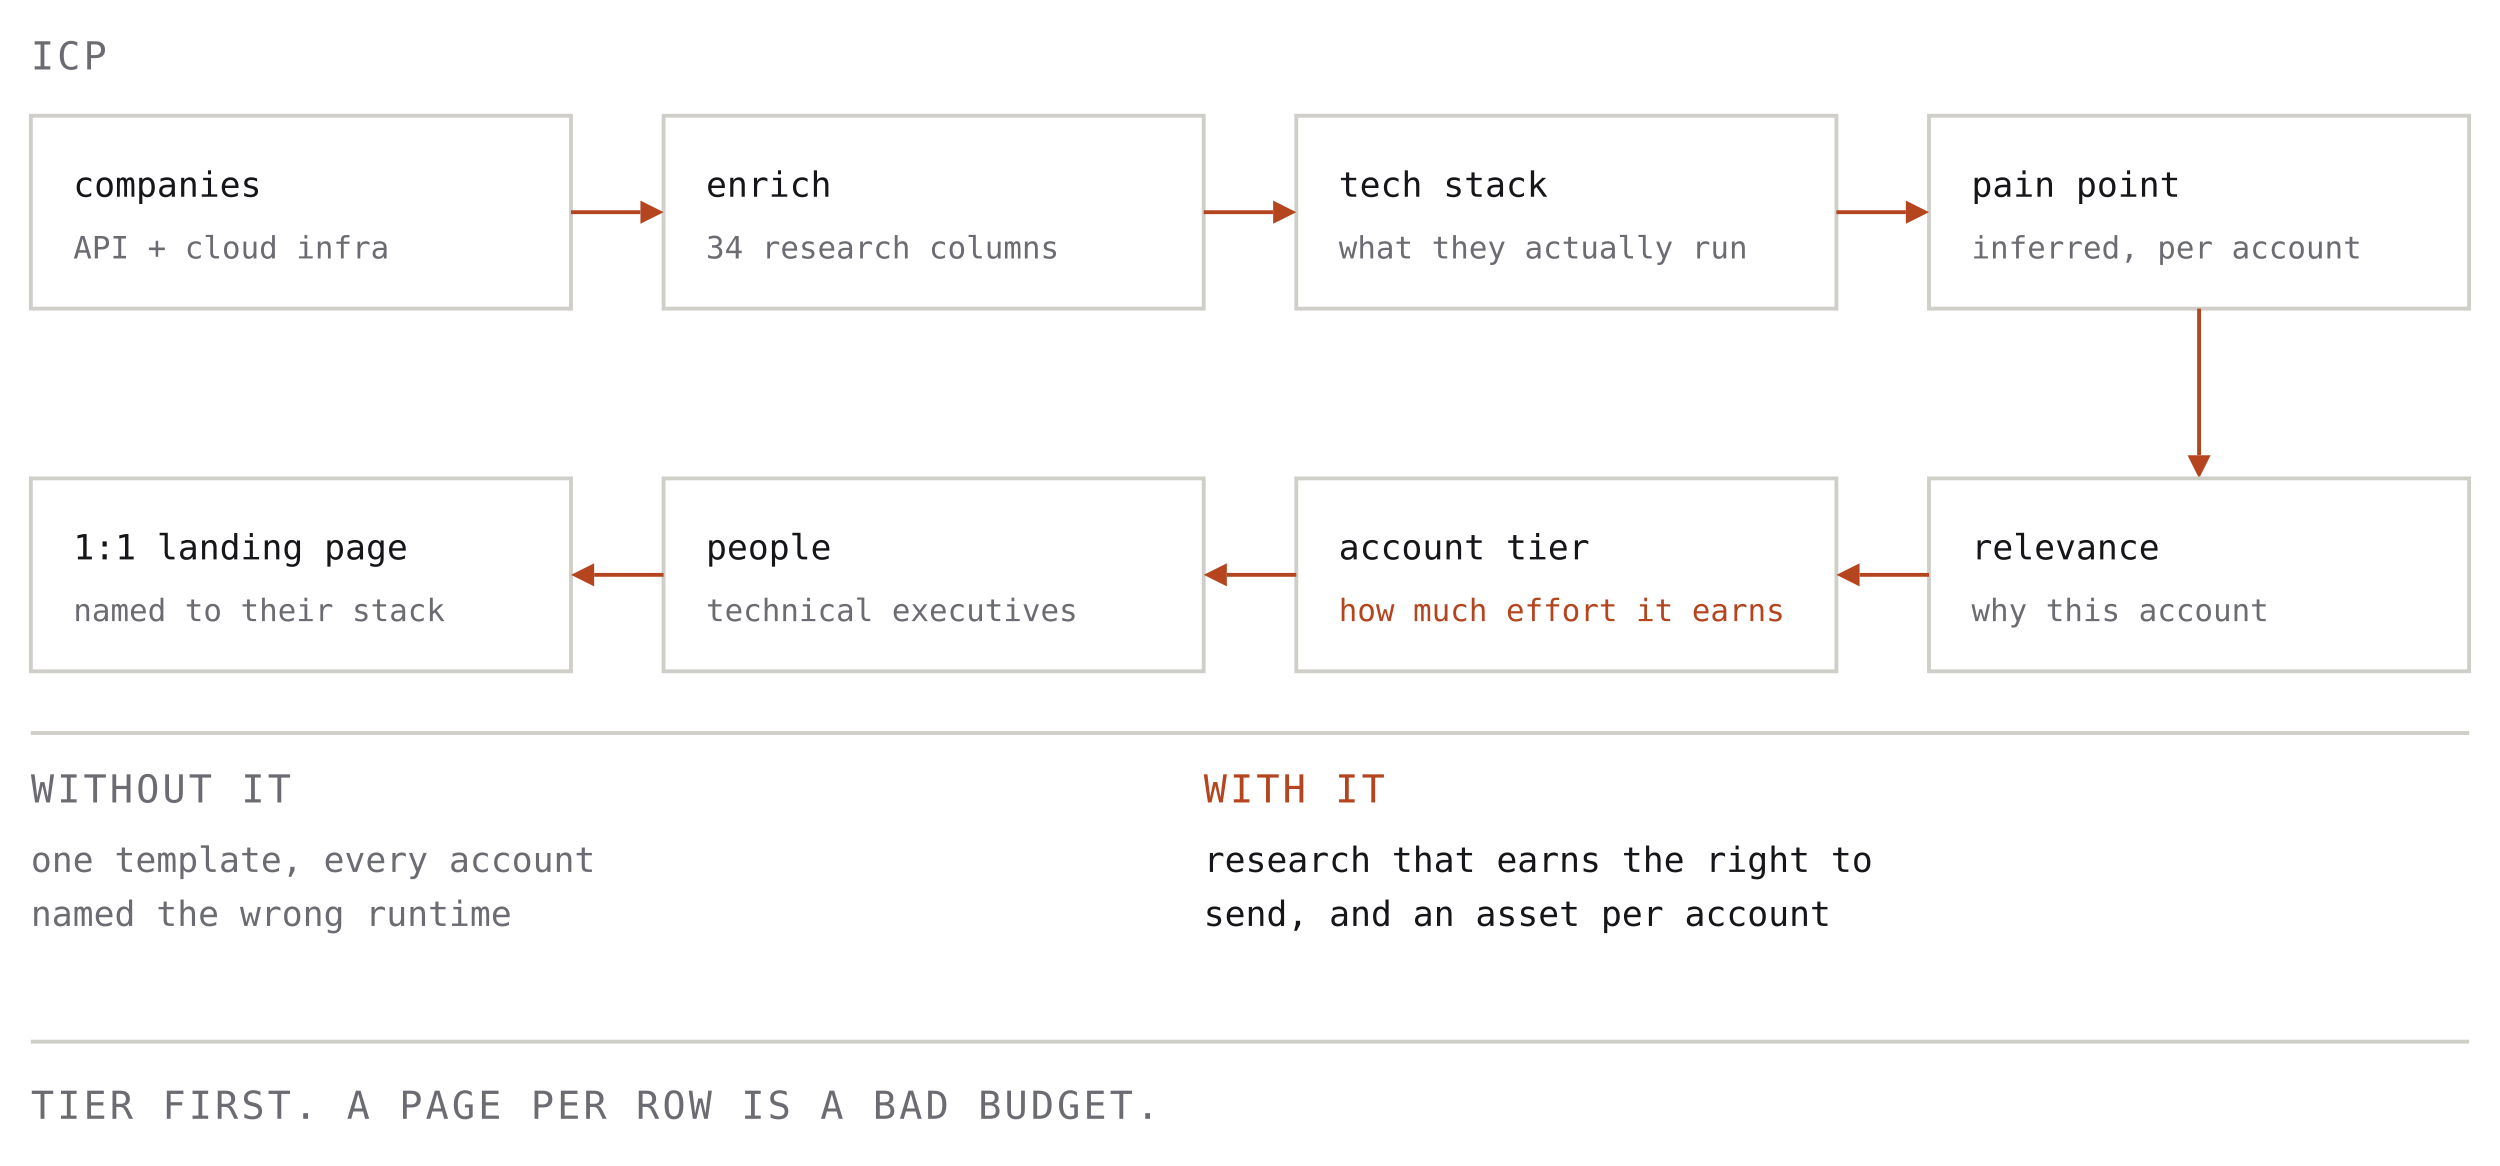
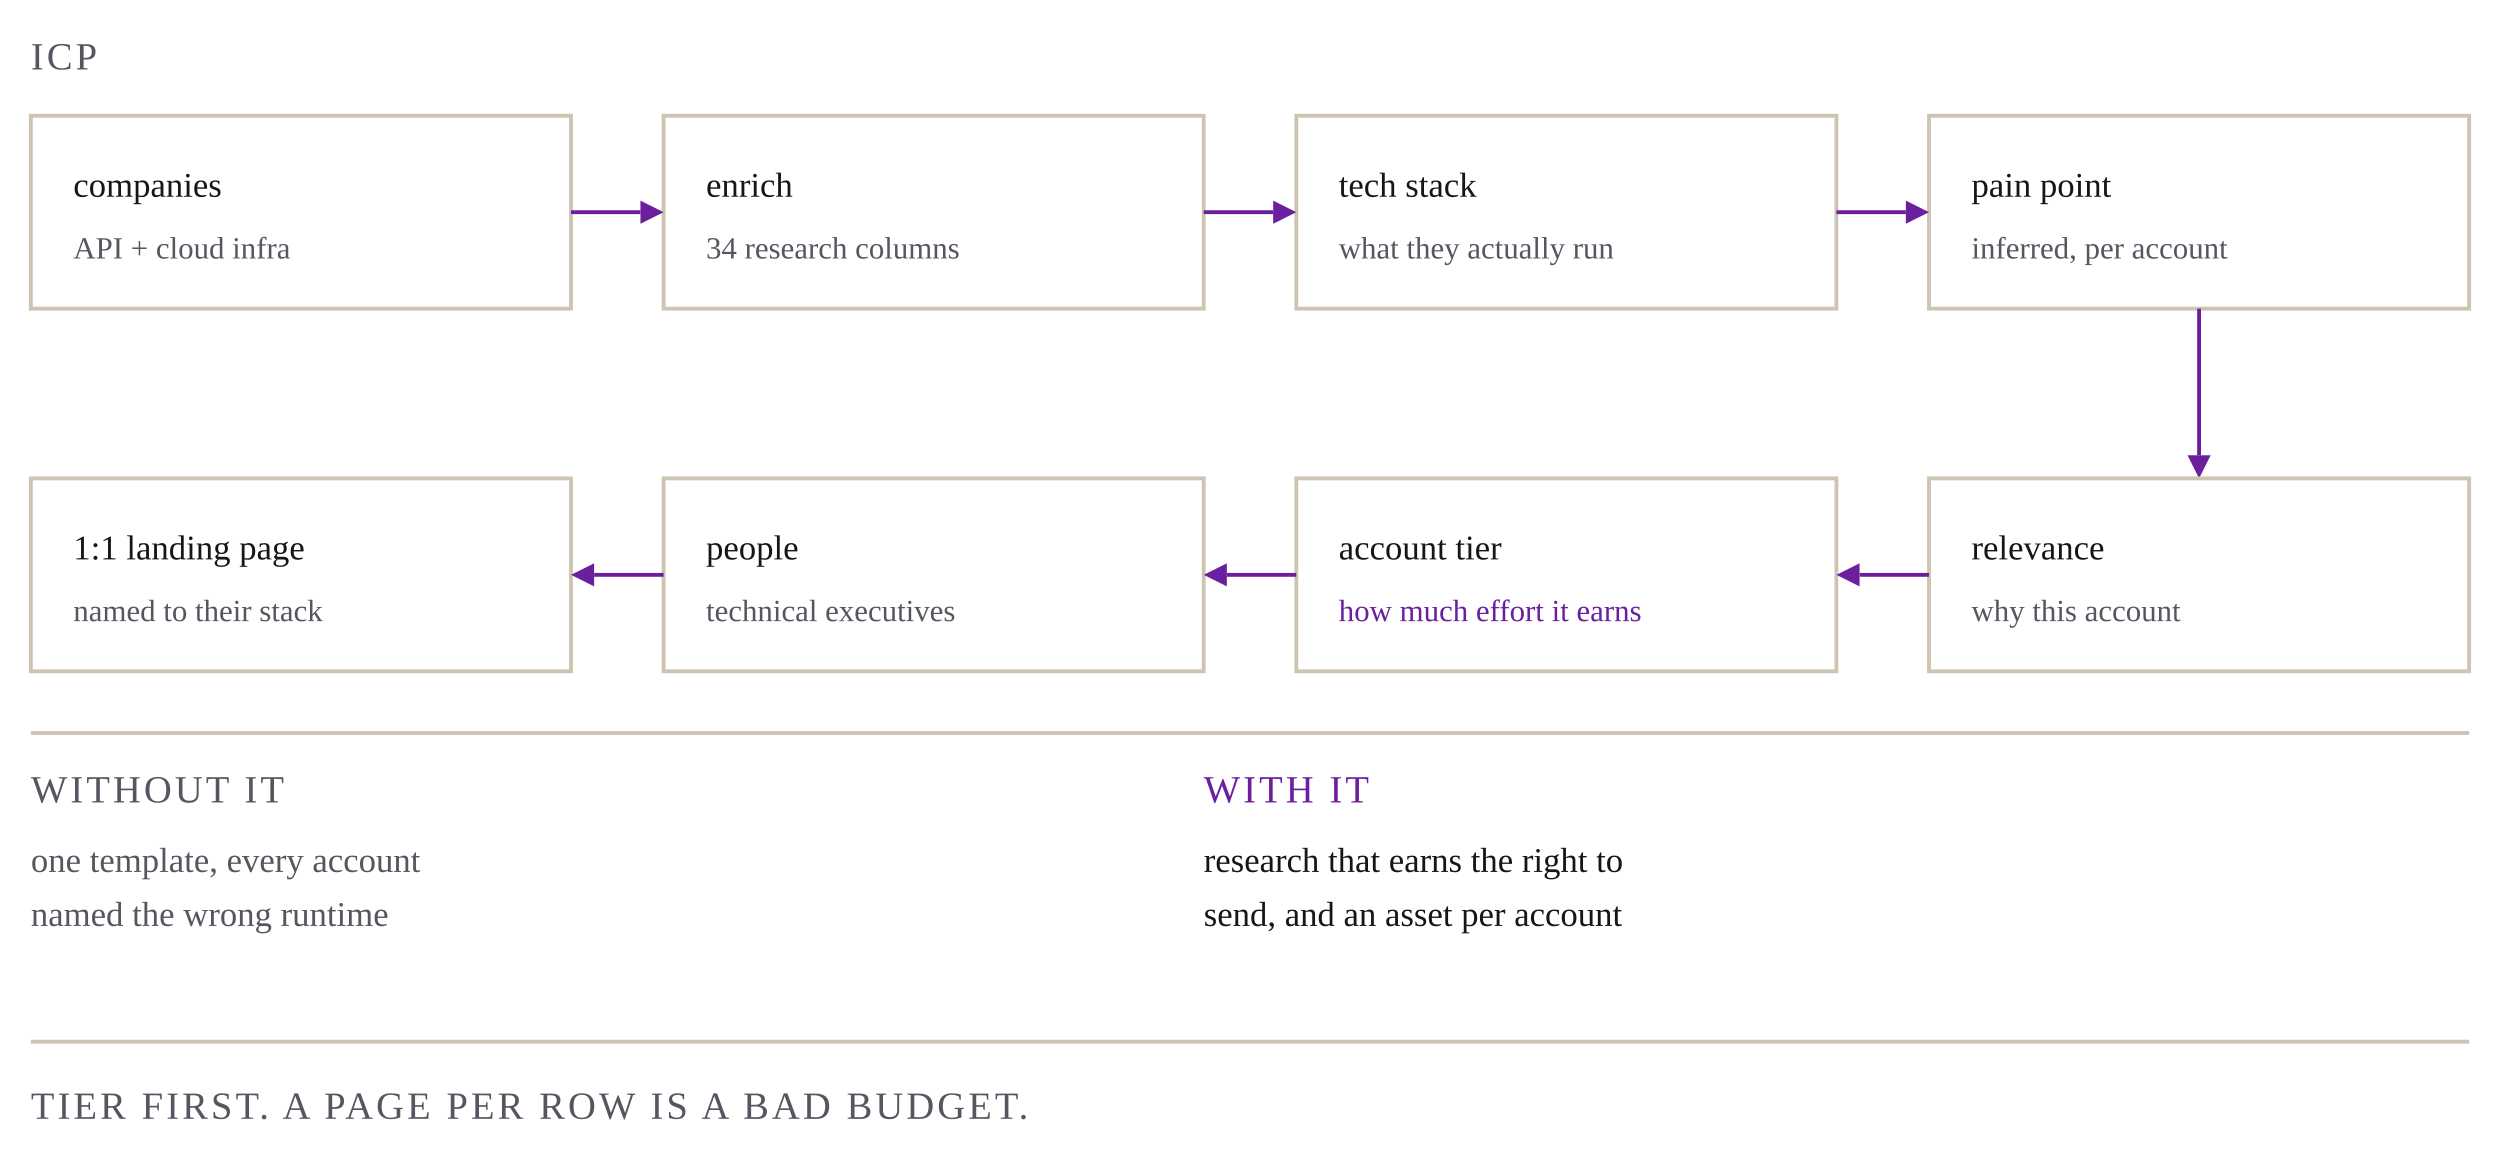
<svg xmlns="http://www.w3.org/2000/svg" viewBox="0 0 648 302" width="648" height="302" role="img" aria-label="companies then enrich then tech stack then pain point then relevance then account tier then people then 1:1 landing page">
  <style>
    .ink   { fill: #16161a; }
-     .muted { fill: #6b6b72; }
-     .accf  { fill: #b4451f; }
-     .acc   { stroke: #b4451f; }
-     .box   { fill: none; stroke: #cfcec9; stroke-width: 1; }
-     .rule  { stroke: #cfcec9; }
-     text   { font-family: "IBM Plex Mono", ui-monospace, monospace; }
+     .muted { fill: #5a5460; }
+     .accf  { fill: #6b1f9e; }
+     .acc   { stroke: #6b1f9e; }
+     .box   { fill: none; stroke: #cdc4b2; stroke-width: 1; }
+     .rule  { stroke: #cdc4b2; }
+     text   { font-family: var(--font-plex-mono, "IBM Plex Mono"), ui-monospace, monospace; }
    .lbl   { font-size: 10px; letter-spacing: 0.08em; }
    .sub   { font-size: 9px; }
    .tiny  { font-size: 8px; }
    @media (prefers-color-scheme: dark) {
-       .ink   { fill: #e8e8e3; }
-       .muted { fill: #8a8a93; }
-       .accf  { fill: #e8703a; }
-       .acc   { stroke: #e8703a; }
-       .box, .rule { stroke: #3a3a40; }
+       .ink   { fill: #f0ecf5; }
+       .muted { fill: #9a93a8; }
+       .accf  { fill: #b47de8; }
+       .acc   { stroke: #b47de8; }
+       .box, .rule { stroke: #2e2838; }
    }
  </style>
  <text class="lbl muted" x="8" y="18">ICP</text>
  <rect class="box" x="8" y="30" width="140" height="50" />
  <text class="sub ink" x="19" y="51">companies</text>
  <text class="tiny muted" x="19" y="67">API + cloud infra</text>
  <rect class="box" x="172" y="30" width="140" height="50" />
  <text class="sub ink" x="183" y="51">enrich</text>
  <text class="tiny muted" x="183" y="67">34 research columns</text>
  <rect class="box" x="336" y="30" width="140" height="50" />
  <text class="sub ink" x="347" y="51">tech stack</text>
  <text class="tiny muted" x="347" y="67">what they actually run</text>
  <rect class="box" x="500" y="30" width="140" height="50" />
  <text class="sub ink" x="511" y="51">pain point</text>
  <text class="tiny muted" x="511" y="67">inferred, per account</text>
  <path class="acc" d="M148 55.0 H166" stroke-width="1" />
  <path class="accf" d="M172 55.0 l-6 -3 v6 z" />
  <path class="acc" d="M312 55.0 H330" stroke-width="1" />
  <path class="accf" d="M336 55.0 l-6 -3 v6 z" />
  <path class="acc" d="M476 55.0 H494" stroke-width="1" />
  <path class="accf" d="M500 55.0 l-6 -3 v6 z" />
  <path class="acc" d="M570.0 80 V118" stroke-width="1" />
  <path class="accf" d="M570.0 124 l-3 -6 h6 z" />
  <rect class="box" x="500" y="124" width="140" height="50" />
  <text class="sub ink" x="511" y="145">relevance</text>
  <text class="tiny muted" x="511" y="161">why this account</text>
  <rect class="box" x="336" y="124" width="140" height="50" stroke-width="1.7" />
  <text class="sub ink" x="347" y="145">account tier</text>
  <text class="tiny accf" x="347" y="161">how much effort it earns</text>
  <rect class="box" x="172" y="124" width="140" height="50" />
  <text class="sub ink" x="183" y="145">people</text>
  <text class="tiny muted" x="183" y="161">technical executives</text>
  <rect class="box" x="8" y="124" width="140" height="50" />
  <text class="sub ink" x="19" y="145">1:1 landing page</text>
  <text class="tiny muted" x="19" y="161">named to their stack</text>
  <path class="acc" d="M500 149.0 H482" stroke-width="1" />
  <path class="accf" d="M476 149.0 l6 -3 v6 z" />
  <path class="acc" d="M336 149.0 H318" stroke-width="1" />
  <path class="accf" d="M312 149.0 l6 -3 v6 z" />
  <path class="acc" d="M172 149.0 H154" stroke-width="1" />
  <path class="accf" d="M148 149.0 l6 -3 v6 z" />
  <line class="rule" x1="8" y1="190" x2="640" y2="190" stroke-width="1" />
  <text class="lbl muted" x="8" y="208">WITHOUT IT</text>
  <text class="sub muted" x="8" y="226">one template, every account</text>
  <text class="sub muted" x="8" y="240">named the wrong runtime</text>
  <text class="lbl accf" x="312" y="208">WITH IT</text>
  <text class="sub ink" x="312" y="226">research that earns the right to</text>
  <text class="sub ink" x="312" y="240">send, and an asset per account</text>
  <line class="rule" x1="8" y1="270" x2="640" y2="270" stroke-width="1" />
  <text class="lbl muted" x="8" y="290">TIER FIRST. A PAGE PER ROW IS A BAD BUDGET.</text>
</svg>
